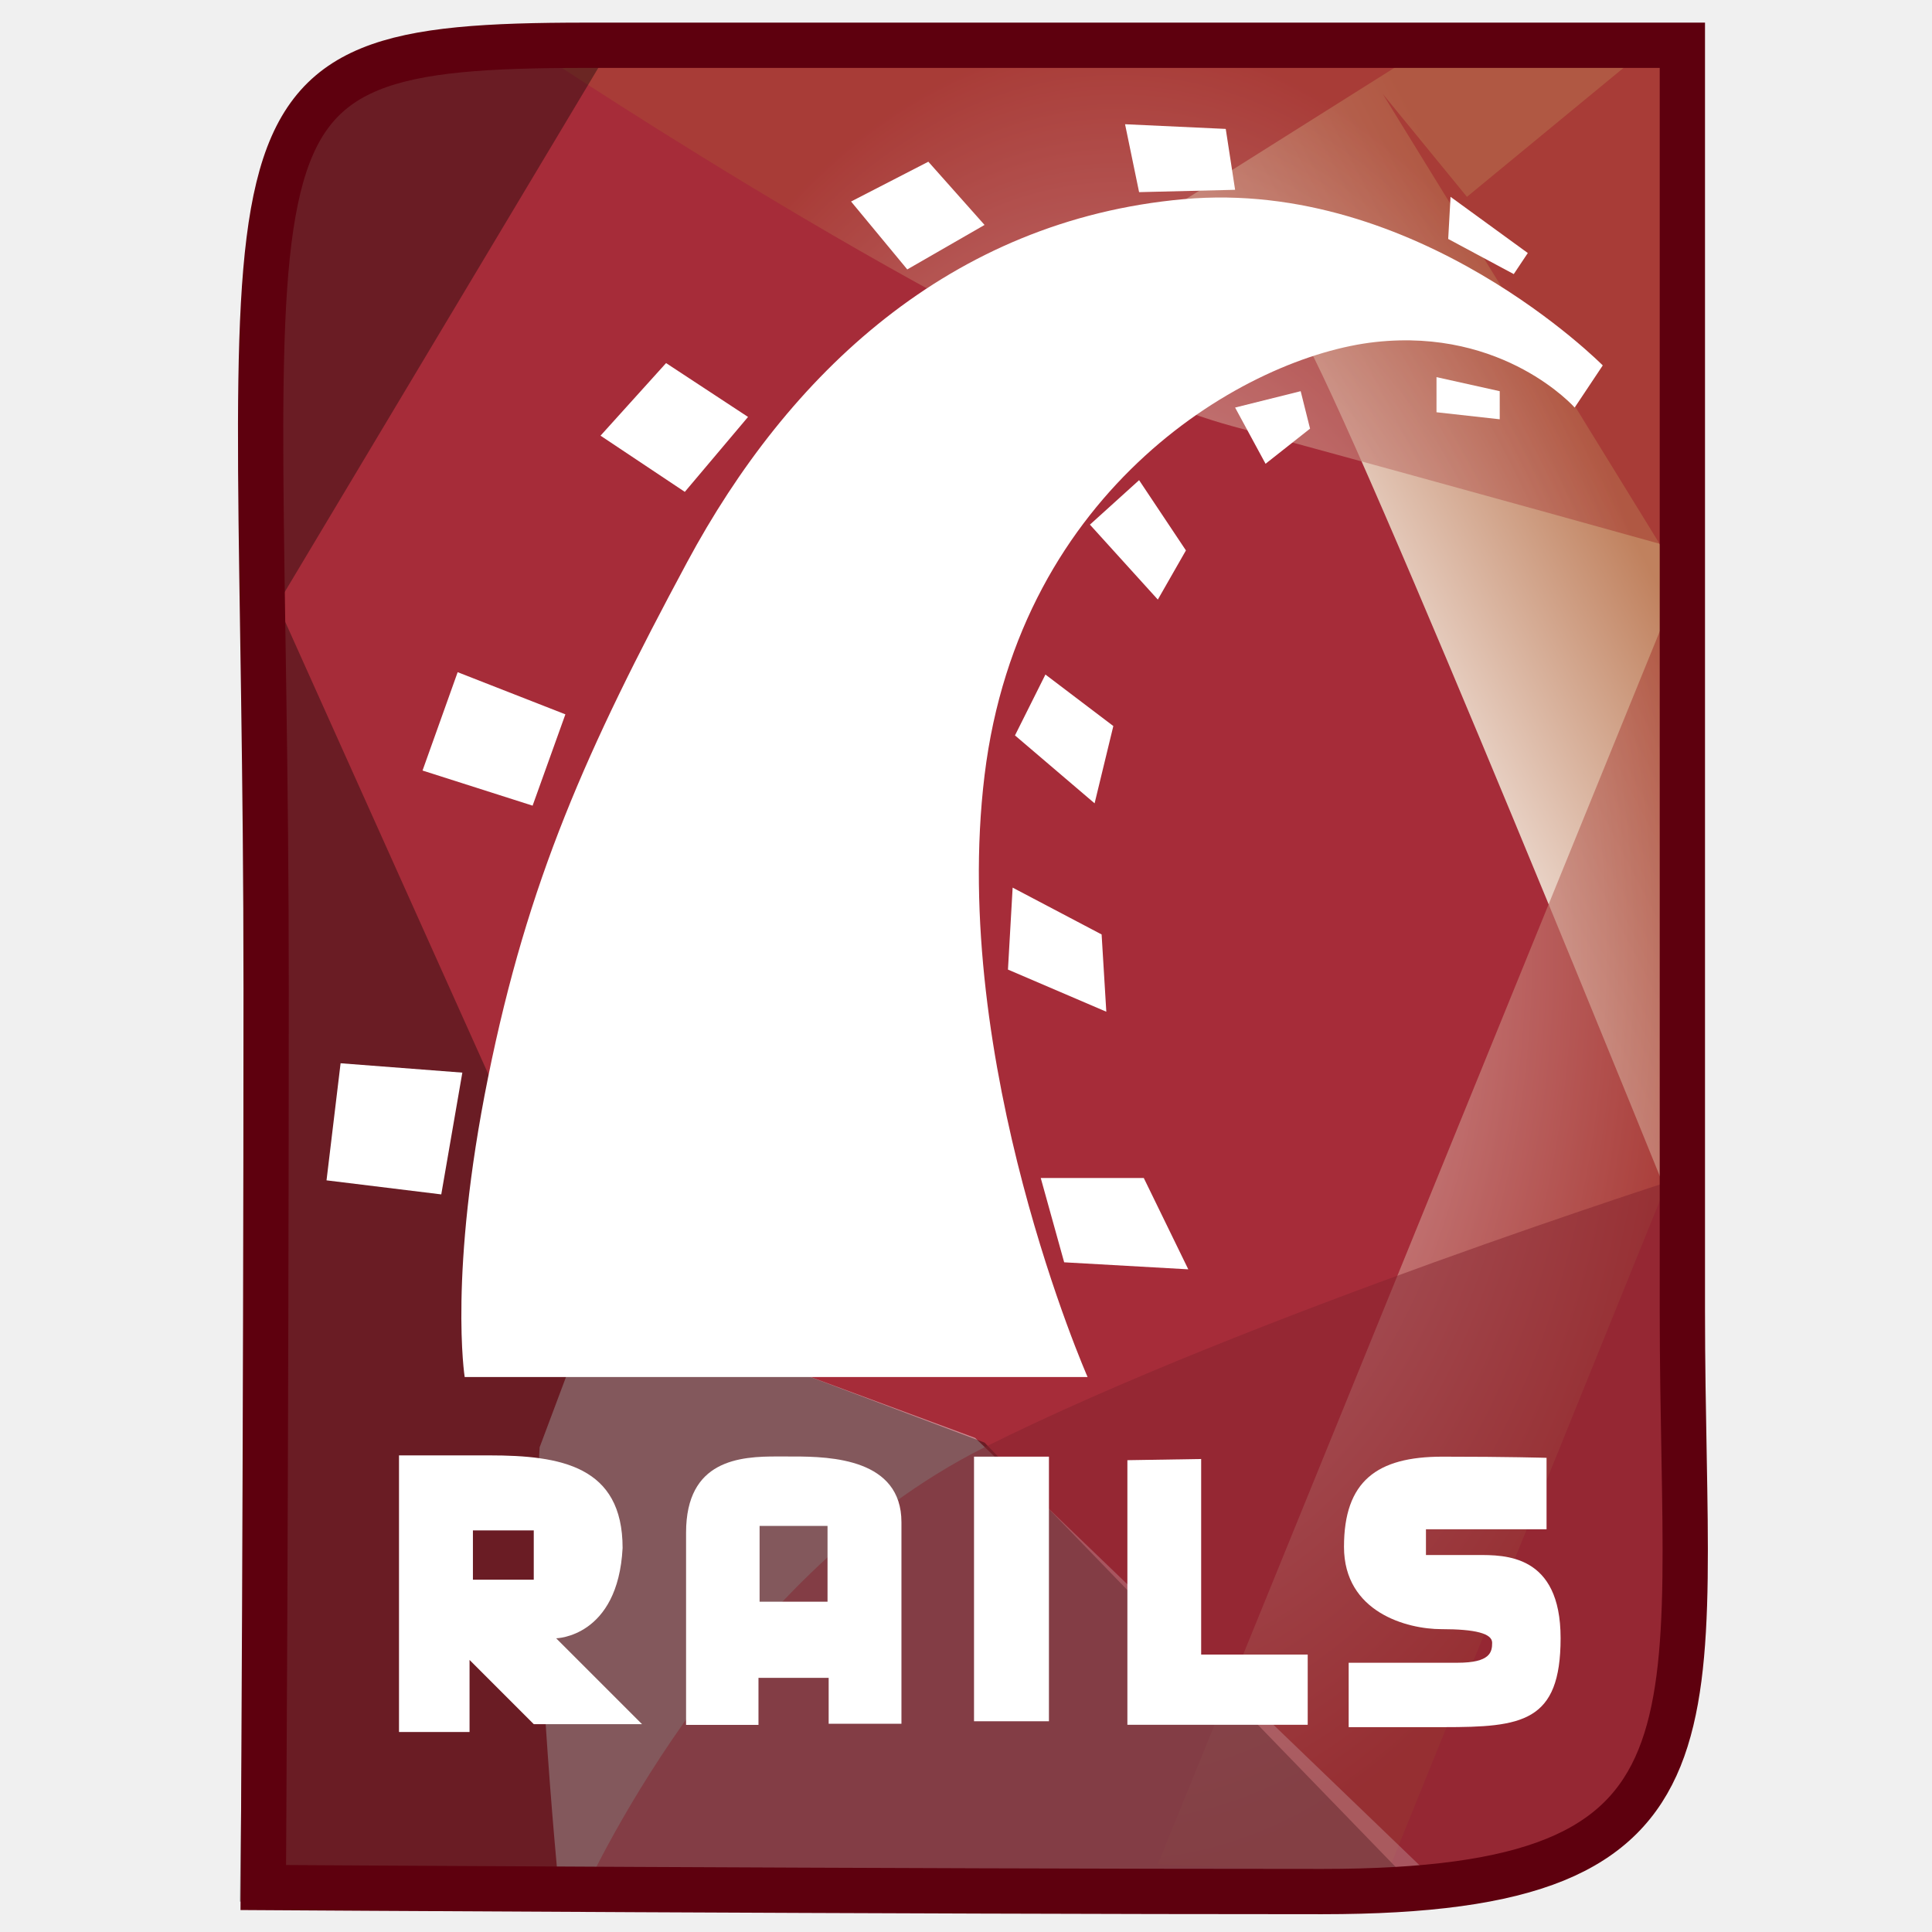
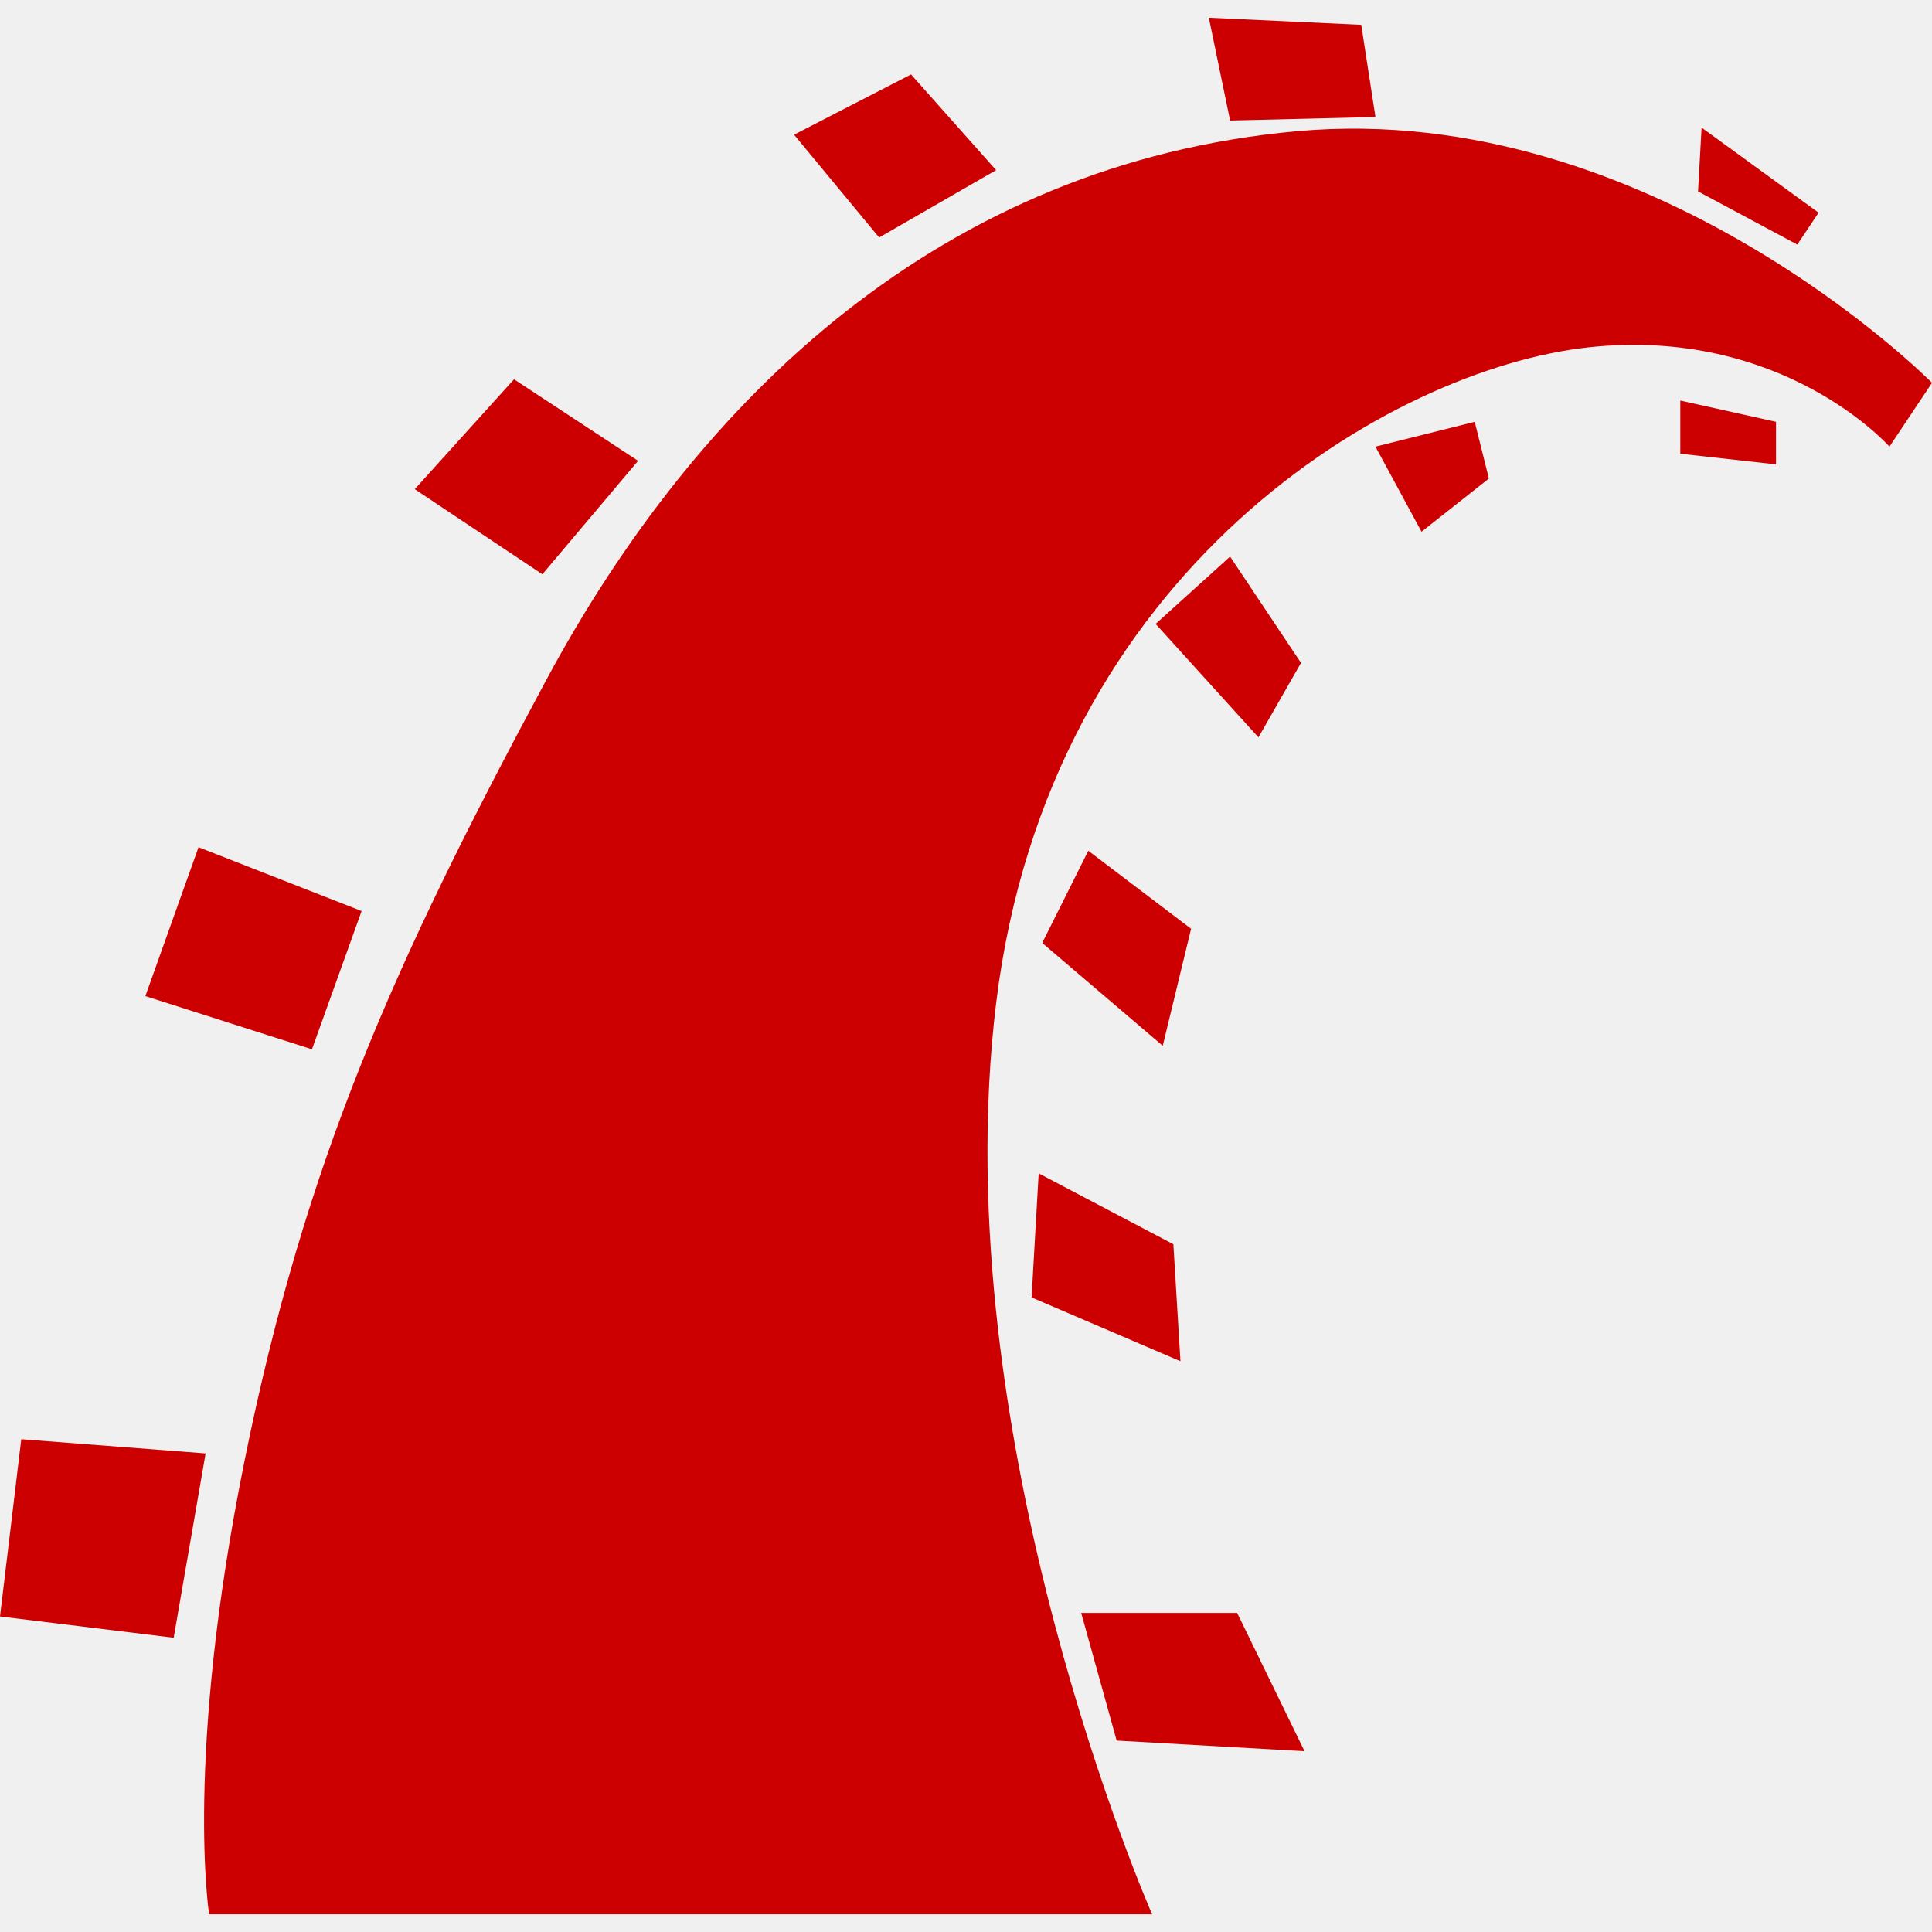
- <svg xmlns="http://www.w3.org/2000/svg" viewBox="0 0 128 128">
-   <path fill="#A62C39" d="M17.444 125.054s.188-29.538.188-59.564c0-58.159-4.901-62.491 21.194-62.491h72.635v83.889c0 27.615 5.162 38.433-23.859 38.433-29.021.001-70.158-.267-70.158-.267z" />
-   <g transform="translate(-273.273 -435.955)">
-     <linearGradient id="a" gradientUnits="userSpaceOnUse" x1="681.437" y1="2170.426" x2="703.949" y2="2182.218" gradientTransform="matrix(1 0 0 -1 -320.773 2656.956)">
-       <stop offset="0" stop-color="#fff" />
-       <stop offset="1" stop-color="#C0815E" />
-     </linearGradient>
-     <path fill="url(#a)" d="M350.603 449.926s4.655.932 8.688 7.757c4.034 6.826 25.444 59.886 25.444 59.886v-43.131l-19.858-32.27 5.585 6.827 10.55-8.689-13.653-.93-16.756 10.55z" />
+ <svg xmlns="http://www.w3.org/2000/svg" id="svg2733" version="1.1" height="106.839" width="106.839">
+   <defs id="defs2737" />
+   <g transform="translate(-21.83437,-8.814941)" id="g2709">
+     <rect x="-1" y="-1" width="582" height="402" id="canvas_background" fill="none" />
  </g>
-   <g transform="translate(-273.273 -435.955)">
-     <radialGradient id="b" cx="668.118" cy="1679.3" r="38.406" gradientTransform="matrix(1 0 0 -1.582 -320.773 3155.877)" gradientUnits="userSpaceOnUse">
-       <stop offset="0" stop-color="#fff" />
-       <stop offset="1" stop-color="#A94436" />
-     </radialGradient>
-     <path opacity=".668" fill="url(#b)" enable-background="new" d="M309.335 439.686s30.719 20.479 45.613 24.513c14.894 4.035 30.408 8.378 30.408 8.378l-35.373 86.88 15.204.621 19.86-49.026-.622-71.676-75.09.31z" />
-     <path fill="#fff" fill-opacity=".44" d="M337.881 531.221l31.956 30.733-59.571-1.256s-1.861-18.927-1.241-28.856l3.723-9.929 25.133 9.308z" />
+   <g transform="translate(-7.253868,-8.110441)" id="g2731">
+     <path d="m 18.819,113.969 h 52.146 c 0,0 -11.566,-26.269 -8.626,-50.381 2.941,-24.112 21.956,-35.091 32.738,-36.267 10.781,-1.177 16.663,5.489 16.663,5.489 l 2.353,-3.529 c 0,0 -15.487,-15.683 -35.091,-13.918 -19.604,1.764 -33.13,14.702 -41.559,30.385 -8.43,15.684 -13.331,26.661 -16.663,43.128 -3.332,16.467 -1.961,25.093 -1.961,25.093 z" id="path3966" fill="#cc0000" />
+     <path d="m 8.43,87.7 10.194,0.784 -1.765,10.193 -9.605,-1.176 z" id="path3968" fill="#cc0000" />
+     <path d="m 24.505,66.136 2.745,-7.645 -9.018,-3.529 -2.94,8.233 z" id="path3970" fill="#cc0000" />
+     <path d="m 37.247,39.867 5.293,-6.272 -6.861,-4.509 -5.489,6.076 z" id="path3972" fill="#cc0000" />
+     <path d="m 51.165,15.559 4.705,5.685 6.469,-3.725 -4.705,-5.293 z" id="path3974" fill="#cc0000" />
+     <path d="m 74.102,9.09 1.176,5.686 8.038,-0.196 -0.785,-5.097 z" id="path3976" fill="#cc0000" />
+     <path d="m 101.351,15.167 -0.196,3.528 5.489,2.94 1.176,-1.764 z" id="path3978" fill="#cc0000" />
+     <path d="m 100.174,30.262 v 2.94 l 5.293,0.588 v -2.353 z" id="path3980" fill="#cc0000" />
+     <path d="m 83.316,32.81 2.548,4.704 3.725,-2.94 -0.784,-3.137 z" id="path3982" fill="#cc0000" />
+     <path d="m 75.277,38.888 3.921,5.881 -2.353,4.116 -5.685,-6.272 z" id="path3984" fill="#cc0000" />
+     <path d="m 67.437,55.158 -2.549,5.097 6.665,5.686 1.568,-6.47 z" id="path3986" fill="#cc0000" />
+     <path d="m 64.692,72.997 -0.392,6.861 8.233,3.529 -0.392,-6.47 z" id="path3988" fill="#cc0000" />
+     <path d="m 67.044,97.306 1.961,7.058 10.389,0.588 -3.725,-7.646 z" id="path3990" fill="#cc0000" />
  </g>
-   <g>
-     <path fill-opacity=".362" d="M94.085 125.365l-28.856-29.788-26.375-9.929-20.479-45.612 21.721-36.304-14.584-.621-5.896 5.586-2.172 4.344-1.552 112.945 78.193-.621z" />
-     <path opacity=".5" fill="#83222D" enable-background="new" d="M111.773 77.89s-29.167 9.309-46.543 17.997c-17.376 8.688-26.685 29.787-26.685 29.787s37.234-1.861 51.197-1.241c13.963.621 20.479.621 21.72-18.927 1.241-19.548.311-27.616.311-27.616z" />
-   </g>
-   <g fill="#fff">
-     <path d="M26.435 96.422v18.326h4.674v-4.773l4.254 4.254h7.172l-5.688-5.688s4.093-.067 4.402-5.984c0-5.43-4.097-6.134-8.83-6.134h-5.984zm4.897 4.971h4.031v3.265h-4.031v-3.265z" />
-     <path d="M51.562 96.496c-2.559-.015-6.108.223-6.108 5.045v12.737h4.797v-3.116h4.65v3.042h4.822v-13.354c0-4.189-4.654-4.353-7.147-4.353l-1.014-.001zm-1.237 4.6h4.501v5.021h-4.501v-5.021z" />
-     <path d="M64.531 96.507h4.964v17.531h-4.964z" />
-     <path d="M74.692 96.741v17.531h11.947v-4.654h-7.059v-12.955l-4.888.078z" />
-     <path d="M102.463 96.585v4.732h-7.99v1.707h3.413c1.785 0 5.508-.077 5.508 5.508s-2.561 5.896-7.758 5.896h-6.283v-4.267h7.214c2.172 0 2.292-.708 2.292-1.324 0-.615-1.11-.902-3.369-.902s-6.447-1.11-6.447-5.454 2.172-5.973 6.516-5.973c4.345-.001 6.904.077 6.904.077z" />
-   </g>
-   <g fill="#fff">
-     <path d="M30.787 91.233h41.269s-9.154-20.789-6.826-39.873c2.326-19.082 17.376-27.771 25.909-28.702 8.533-.931 13.187 4.344 13.187 4.344l1.861-2.792s-12.256-12.412-27.771-11.015c-15.514 1.395-26.219 11.635-32.89 24.046-6.671 12.412-10.55 21.101-13.188 34.132-2.637 13.033-1.551 19.86-1.551 19.86z" />
-     <path d="M22.565 70.444l8.066.62-1.396 8.068-7.602-.931.932-7.757z" />
-     <path d="M35.286 53.377l2.172-6.05-7.137-2.793-2.327 6.516 7.292 2.327z" />
-     <path d="M45.37 32.588l4.189-4.965-5.43-3.568-4.343 4.81 5.584 3.723z" />
-     <path d="M56.385 13.351l3.724 4.499 5.12-2.947-3.724-4.189-5.12 2.637z" />
-     <path d="M74.538 8.231l.93 4.499 6.361-.155-.62-4.034-6.671-.31z" />
-     <path d="M96.102 13.04l-.155 2.792 4.343 2.328.931-1.396-5.119-3.724z" />
-     <path d="M95.172 24.986v2.327l4.189.465v-1.861l-4.189-.931z" />
-     <path d="M81.829 27.002l2.017 3.724 2.948-2.327-.621-2.482-4.344 1.085z" />
-     <path d="M75.468 31.812l3.103 4.655-1.862 3.257-4.499-4.965 3.258-2.947z" />
-     <path d="M69.262 44.69l-2.017 4.033 5.275 4.5 1.241-5.121-4.499-3.412z" />
-     <path d="M67.09 58.807l-.31 5.43 6.516 2.792-.311-5.119-5.895-3.103z" />
-     <path d="M68.952 78.045l1.552 5.586 8.223.465-2.949-6.051h-6.826z" />
-   </g>
-   <path stroke="#5E000E" stroke-width="3" d="M17.444 125.054s.188-29.538.188-59.564c0-58.159-4.901-62.491 21.194-62.491h72.635v83.889c0 27.615 3.921 38.433-23.859 38.433-27.78.001-70.158-.267-70.158-.267z" fill="none" />
</svg>
